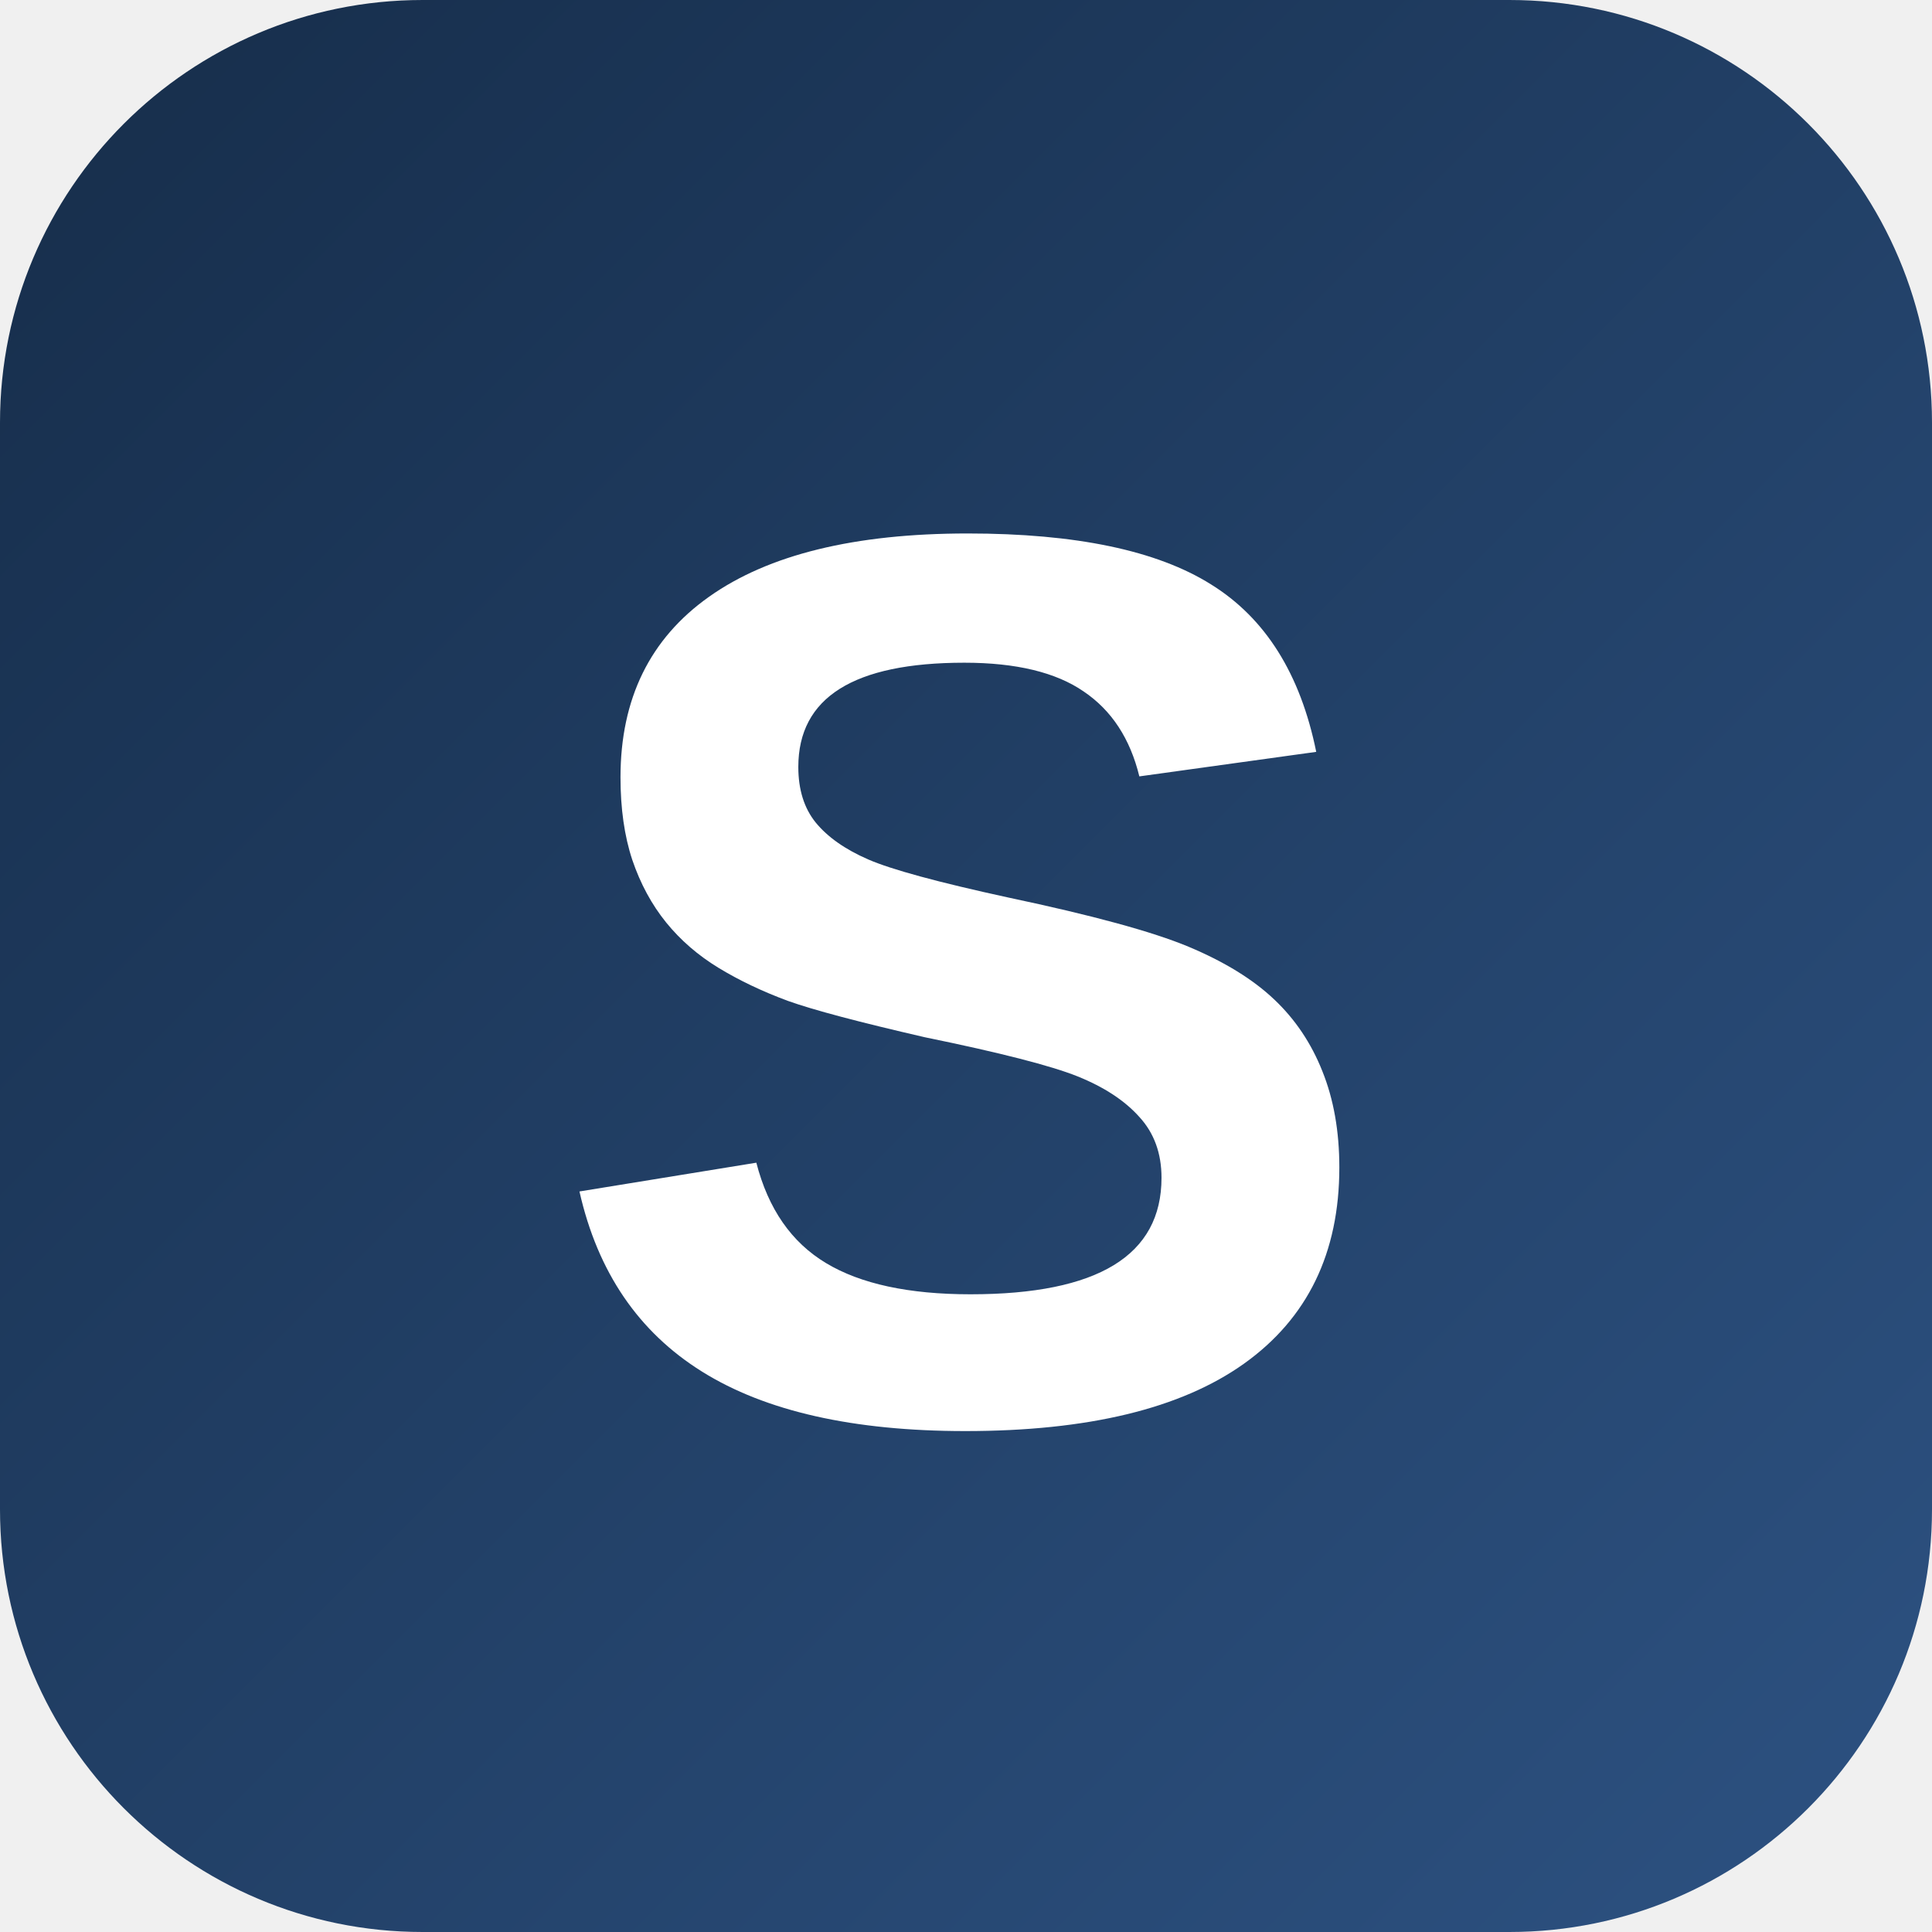
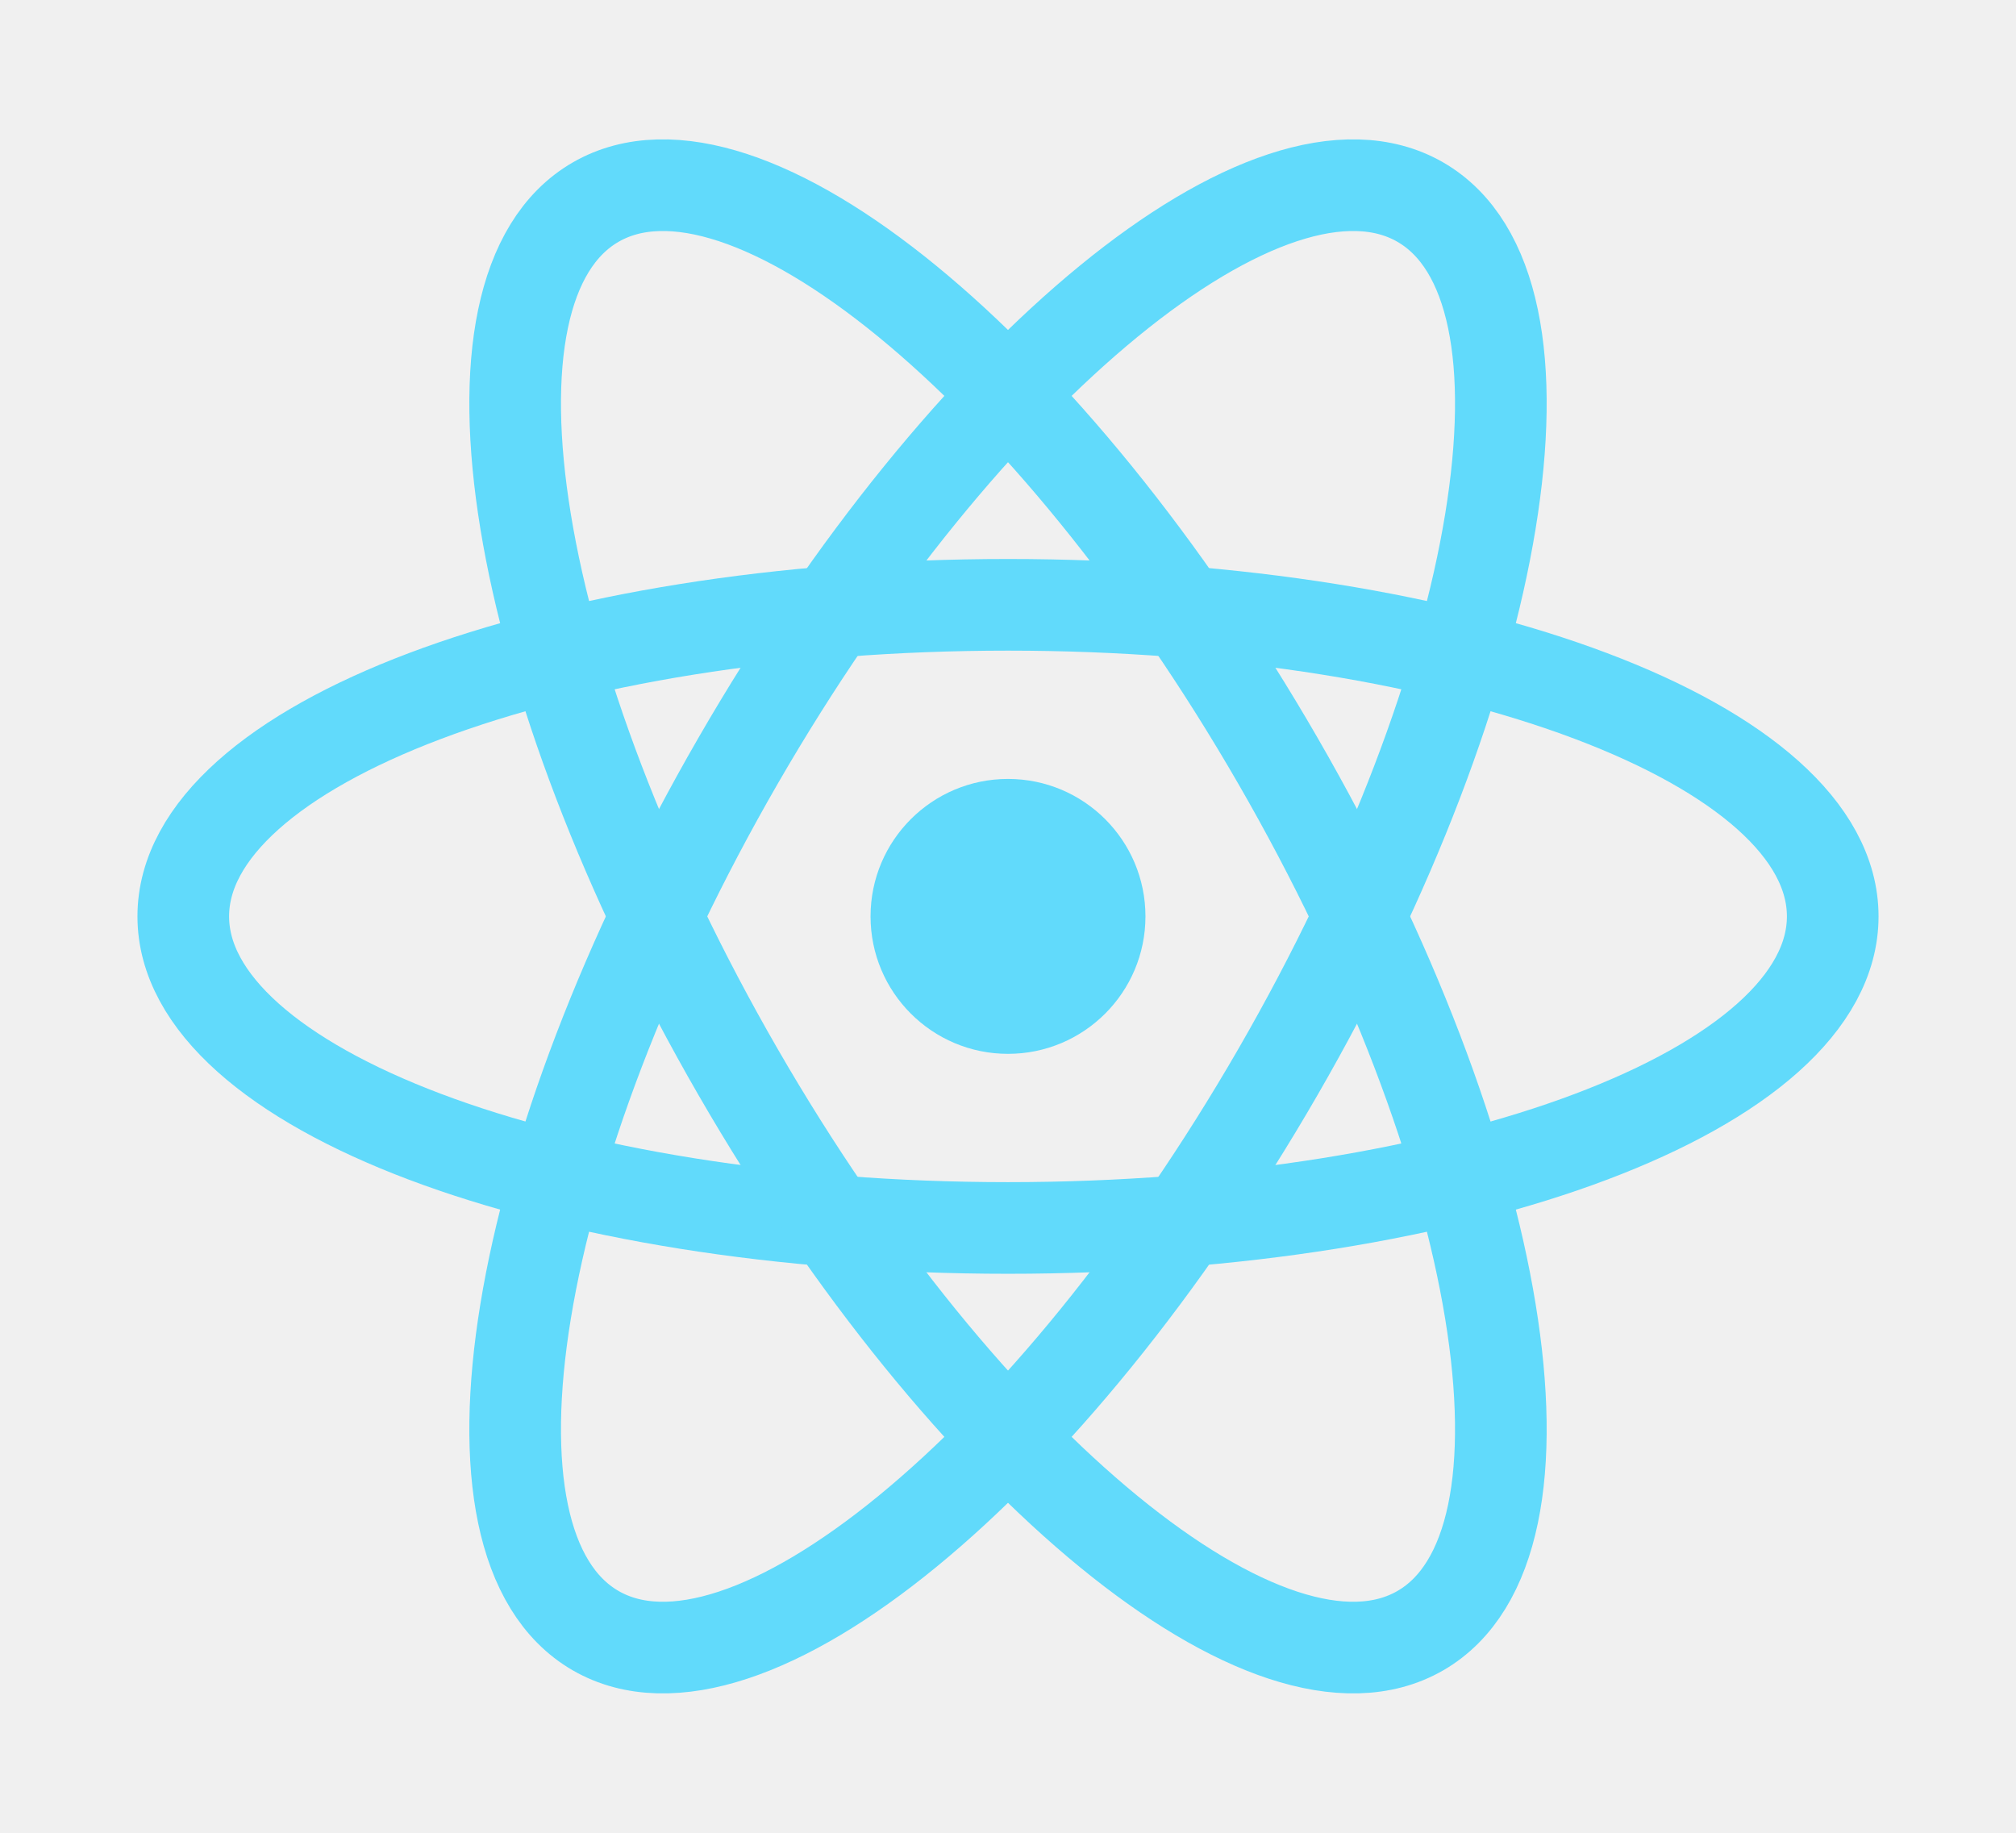
- <svg xmlns="http://www.w3.org/2000/svg" viewBox="0 0 64 64">
-   <defs>
-     <linearGradient id="bg" x1="0%" y1="0%" x2="100%" y2="100%">
-       <stop offset="0%" stop-color="#162d4a" />
-       <stop offset="100%" stop-color="#2d5282" />
-     </linearGradient>
-   </defs>
-   <rect width="64" height="64" rx="14" fill="url(#bg)" />
-   <text x="32" y="47" font-family="Arial Black, Arial, sans-serif" font-size="42" font-weight="900" text-anchor="middle" fill="white" letter-spacing="-1">S</text>
+ <svg xmlns="http://www.w3.org/2000/svg" viewBox="-22 -20 44 40">
+   <g fill="none" stroke="#61dafb" stroke-width="2">
+     <ellipse rx="18" ry="6.8" />
+     <ellipse rx="18" ry="6.8" transform="rotate(60)" />
+     <ellipse rx="18" ry="6.8" transform="rotate(120)" />
+   </g>
+   <circle cx="0" cy="0" r="3" fill="#61dafb" />
</svg>
